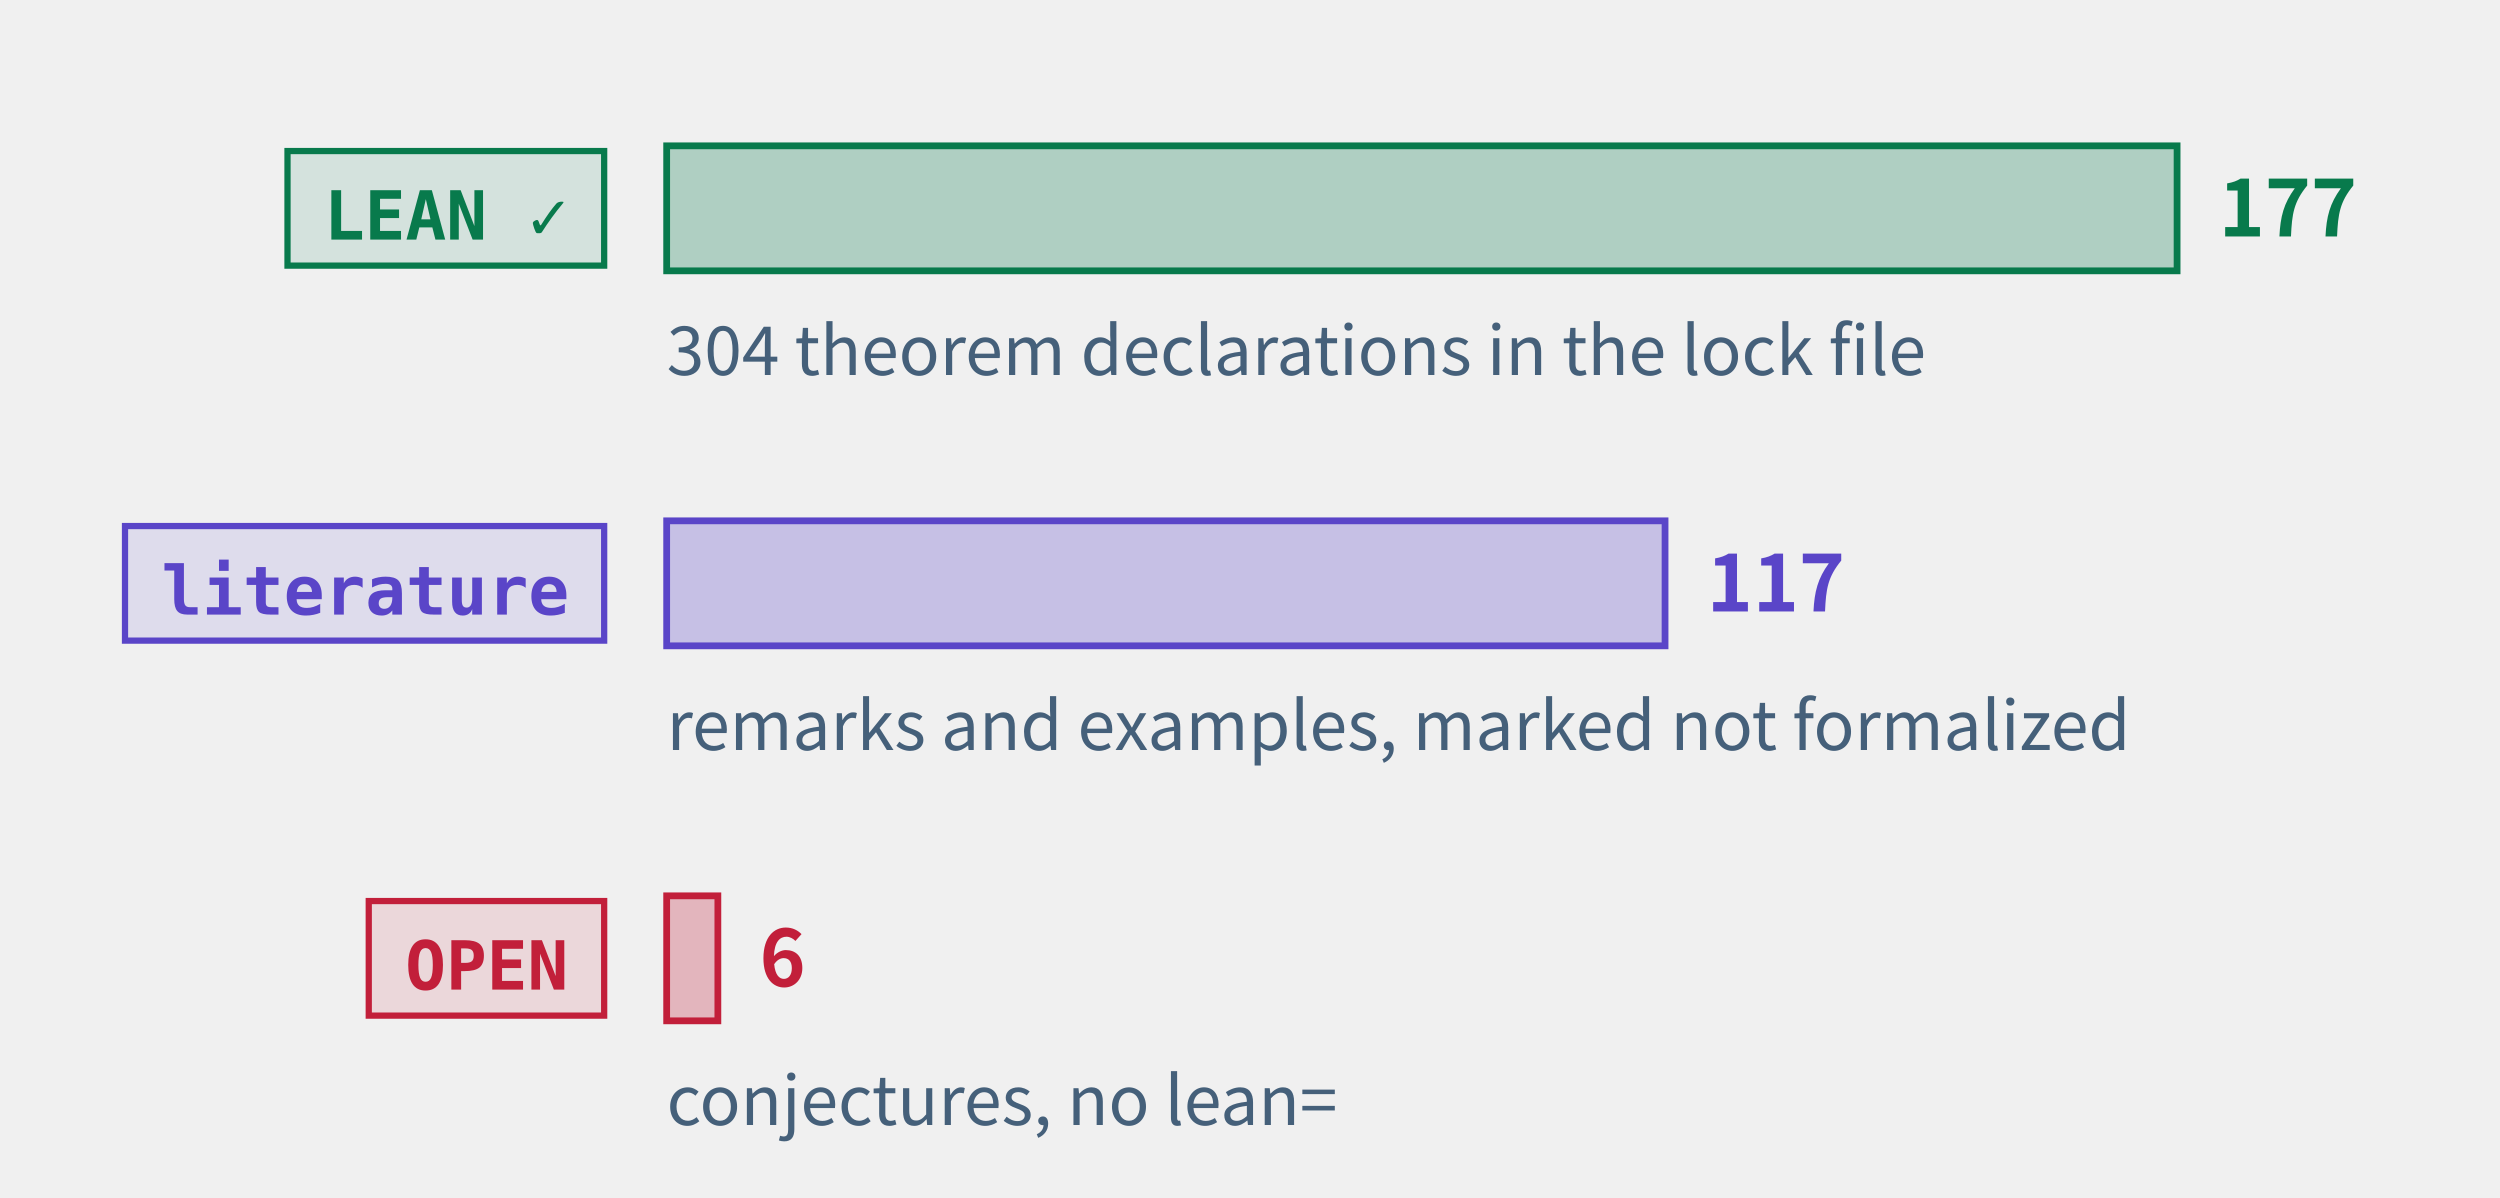
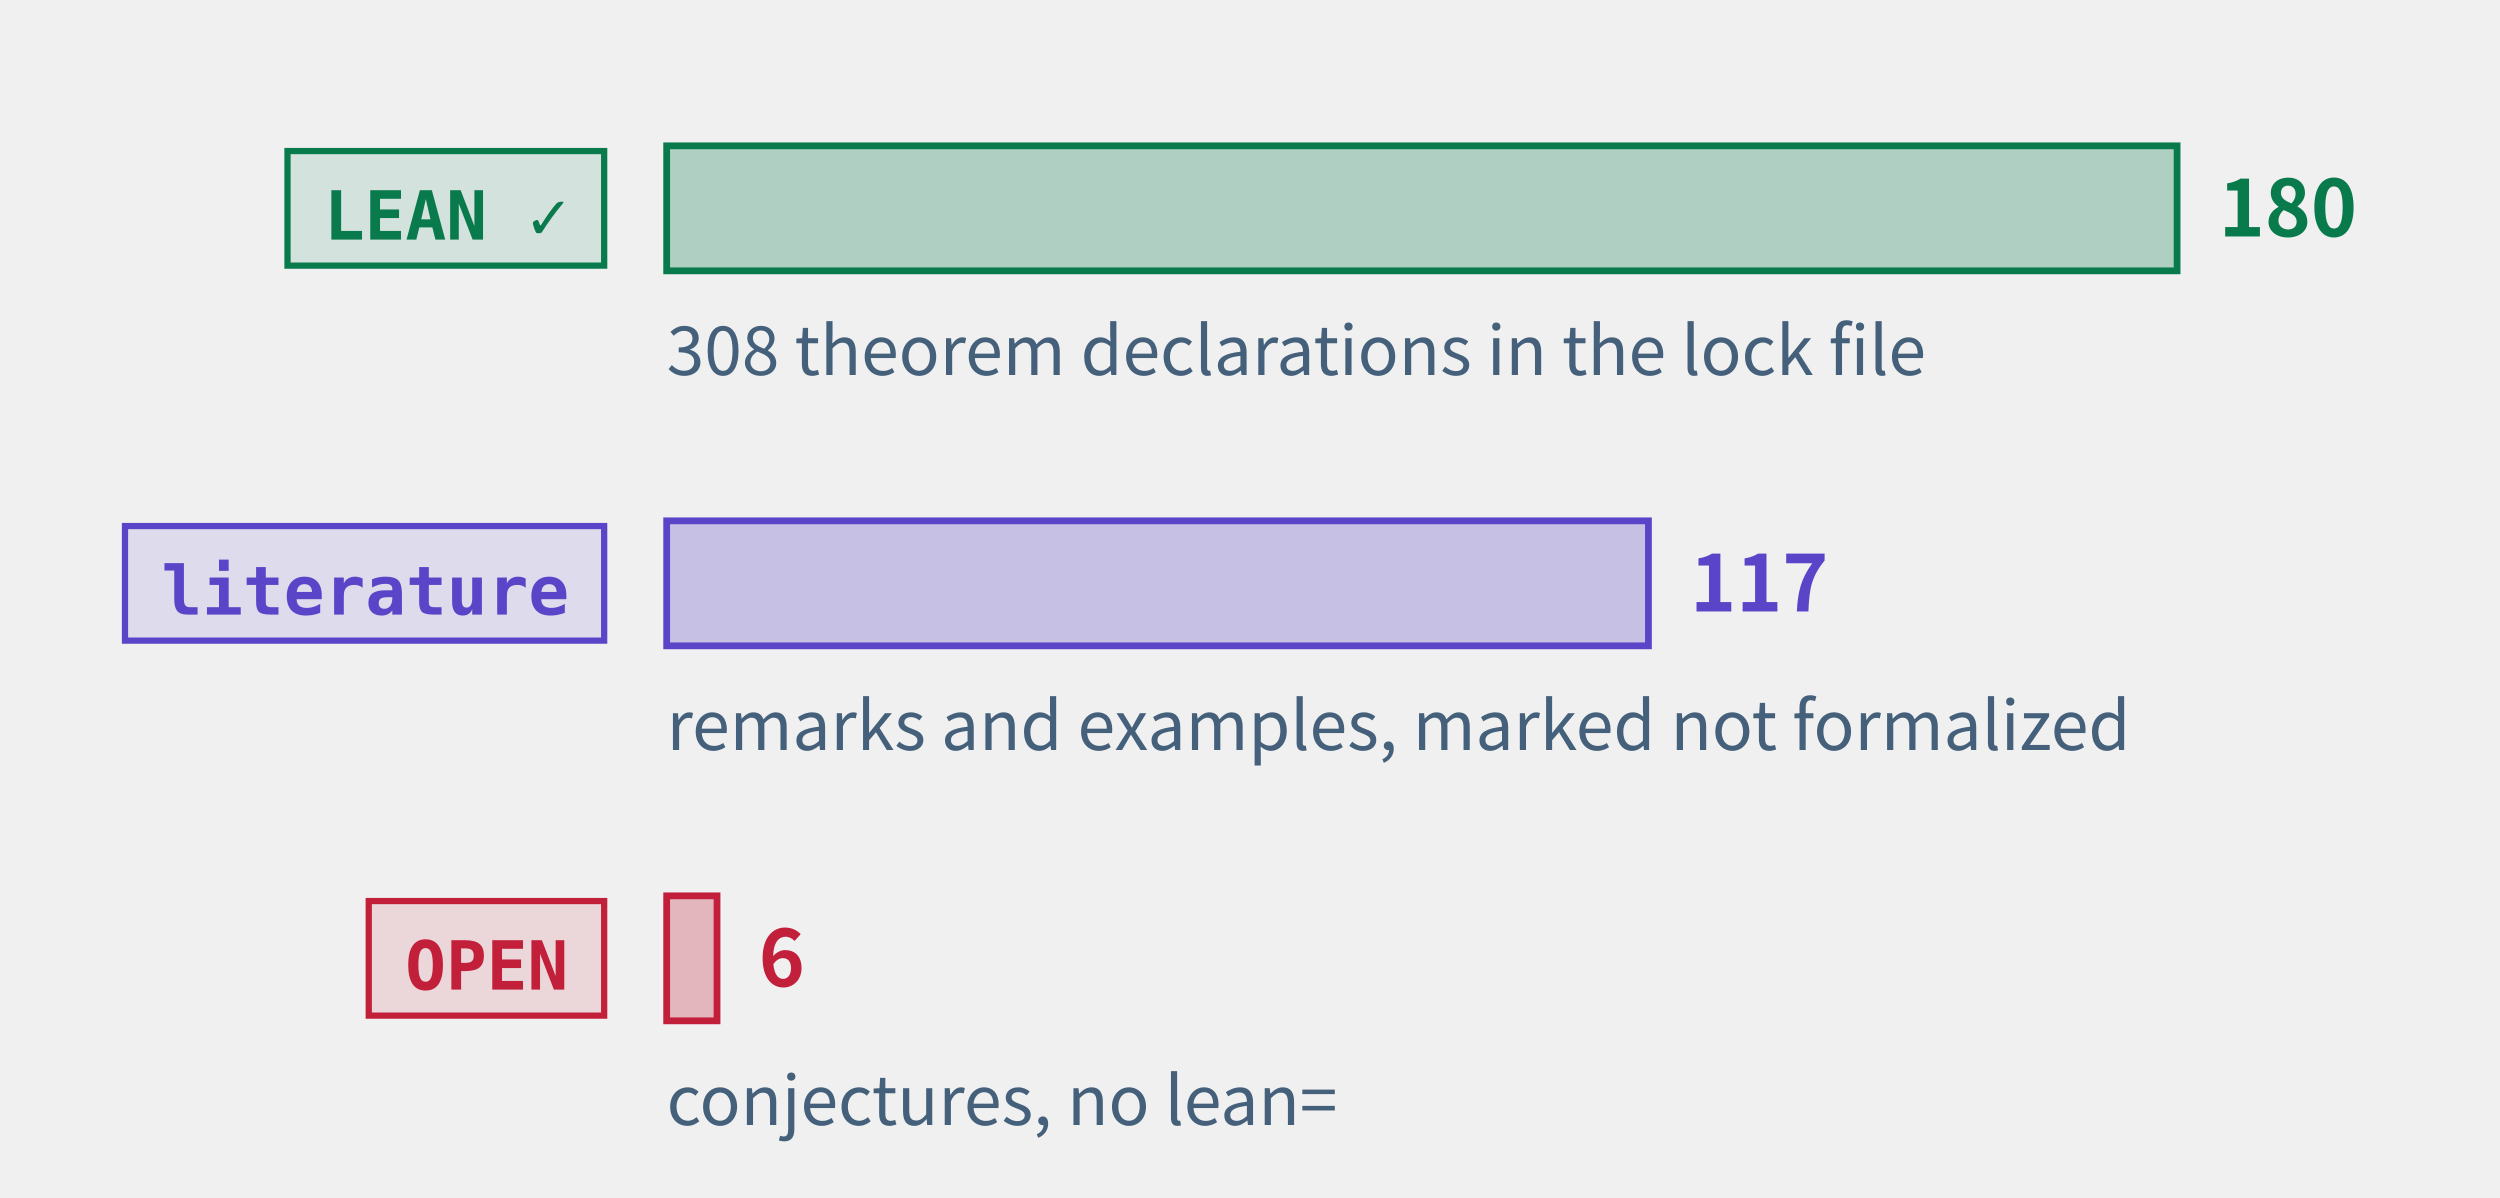
<svg xmlns="http://www.w3.org/2000/svg" class="tr-fig" data-tr-fig="prelude-three-tiers" data-lang="en" viewBox="0 0 480 230" width="480" height="230" font-family="'Noto Sans SC', 'Noto Sans CJK SC', 'Source Sans 3', 'PingFang SC', 'Microsoft YaHei', system-ui, sans-serif" role="img" aria-label="Three bars, each with a tag. The top bar is green, tagged LEAN ✓: the theorems, lemmas, propositions and corollaries with a Lean reference, the longest. The middle bar is violet, tagged “literature”: the remarks and examples marked as literature results. The bottom bar is red, tagged OPEN: the open conjectures, very short. Each bar ends in its count; under the green bar a note gives the number of theorem declarations in the lock file.">
  <style>.ts-ink{stroke:#0b1622}.tf-ink{fill:#0b1622}.ts-dim{stroke:#45607a}.tf-dim{fill:#45607a}.ts-faint{stroke:#9db3c4}.tf-faint{fill:#9db3c4}.ts-edge{stroke:#b9d0dd}.tf-edge{fill:#b9d0dd}.ts-hot{stroke:#5f9bb5}.tf-hot{fill:#5f9bb5}.ts-bg{stroke:#ffffff}.tf-bg{fill:#ffffff}.ts-panel{stroke:#eef5f9}.tf-panel{fill:#eef5f9}.ts-sheet{stroke:#f7fbfd}.tf-sheet{fill:#f7fbfd}.ts-cyan{stroke:#007c8a}.tf-cyan{fill:#007c8a}.ts-magenta{stroke:#b0128f}.tf-magenta{fill:#b0128f}.ts-amber{stroke:#946200}.tf-amber{fill:#946200}.ts-violet{stroke:#5a45c8}.tf-violet{fill:#5a45c8}.ts-ok{stroke:#087a4c}.tf-ok{fill:#087a4c}.ts-warn{stroke:#c21f3a}.tf-warn{fill:#c21f3a}.ts-blue{stroke:#1d5fd0}.tf-blue{fill:#1d5fd0}.ts-orange{stroke:#b85410}.tf-orange{fill:#b85410}.ts-sigma{stroke:#28405a}.tf-sigma{fill:#28405a}@media (prefers-color-scheme:dark){.ts-ink{stroke:#d4efff}.tf-ink{fill:#d4efff}.ts-dim{stroke:#6f8ea5}.tf-dim{fill:#6f8ea5}.ts-faint{stroke:#34506a}.tf-faint{fill:#34506a}.ts-edge{stroke:#143049}.tf-edge{fill:#143049}.ts-hot{stroke:#1f5d7c}.tf-hot{fill:#1f5d7c}.ts-bg{stroke:#03060c}.tf-bg{fill:#03060c}.ts-panel{stroke:#07101b}.tf-panel{fill:#07101b}.ts-sheet{stroke:#050c16}.tf-sheet{fill:#050c16}.ts-cyan{stroke:#19f0ff}.tf-cyan{fill:#19f0ff}.ts-magenta{stroke:#ff2fd0}.tf-magenta{fill:#ff2fd0}.ts-amber{stroke:#ffc83d}.tf-amber{fill:#ffc83d}.ts-violet{stroke:#9d8cff}.tf-violet{fill:#9d8cff}.ts-ok{stroke:#46ffb2}.tf-ok{fill:#46ffb2}.ts-warn{stroke:#ff5064}.tf-warn{fill:#ff5064}.ts-blue{stroke:#2a7bff}.tf-blue{fill:#2a7bff}.ts-orange{stroke:#ff8a3c}.tf-orange{fill:#ff8a3c}.ts-sigma{stroke:#cfe3ff}.tf-sigma{fill:#cfe3ff}}</style>
  <rect x="55.2" y="29" width="60.8" height="22" class="ts-ok tf-ok" stroke-width="1.2" fill-opacity="0.12" />
  <text class="tf-ok tr-fig-mono" x="62.2" y="46" font-size="13" font-family="'JetBrains Mono', 'DejaVu Sans Mono', ui-monospace, Menlo, Consolas, monospace" font-weight="600">LEAN ✓</text>
  <rect x="128" y="28" width="290" height="24" class="ts-ok tf-ok" stroke-width="1.3" fill-opacity="0.28" />
-   <text class="tf-ok" x="426" y="45.4" font-size="15" font-weight="600">177</text>
+   <text class="tf-ok" x="426" y="45.4" font-size="15" font-weight="600">180</text>
  <rect x="24" y="101" width="92" height="22" class="ts-violet tf-violet" stroke-width="1.2" fill-opacity="0.12" />
  <text class="tf-violet tr-fig-mono" x="31" y="118" font-size="13" font-family="'JetBrains Mono', 'DejaVu Sans Mono', ui-monospace, Menlo, Consolas, monospace" font-weight="600">literature</text>
-   <rect x="128" y="100" width="191.69" height="24" class="ts-violet tf-violet" stroke-width="1.3" fill-opacity="0.28" />
-   <text class="tf-violet" x="327.69" y="117.4" font-size="15" font-weight="600">117</text>
+   <rect x="128" y="100" width="188.5" height="24" class="ts-violet tf-violet" stroke-width="1.3" fill-opacity="0.28" />
+   <text class="tf-violet" x="324.5" y="117.4" font-size="15" font-weight="600">117</text>
  <rect x="70.8" y="173" width="45.2" height="22" class="ts-warn tf-warn" stroke-width="1.2" fill-opacity="0.12" />
  <text class="tf-warn tr-fig-mono" x="77.8" y="190" font-size="13" font-family="'JetBrains Mono', 'DejaVu Sans Mono', ui-monospace, Menlo, Consolas, monospace" font-weight="600">OPEN</text>
-   <rect x="128" y="172" width="9.83" height="24" class="ts-warn tf-warn" stroke-width="1.3" fill-opacity="0.28" />
-   <text class="tf-warn" x="145.83" y="189.4" font-size="15" font-weight="600">6</text>
-   <text class="tf-dim" x="128" y="72" font-size="13">304 theorem declarations in the lock file</text>
+   <rect x="128" y="172" width="9.67" height="24" class="ts-warn tf-warn" stroke-width="1.3" fill-opacity="0.28" />
+   <text class="tf-warn" x="145.67" y="189.4" font-size="15" font-weight="600">6</text>
+   <text class="tf-dim" x="128" y="72" font-size="13">308 theorem declarations in the lock file</text>
  <text class="tf-dim" x="128" y="144" font-size="13">remarks and examples, marked not formalized</text>
  <text class="tf-dim" x="128" y="216" font-size="13">conjectures, no lean=</text>
</svg>
